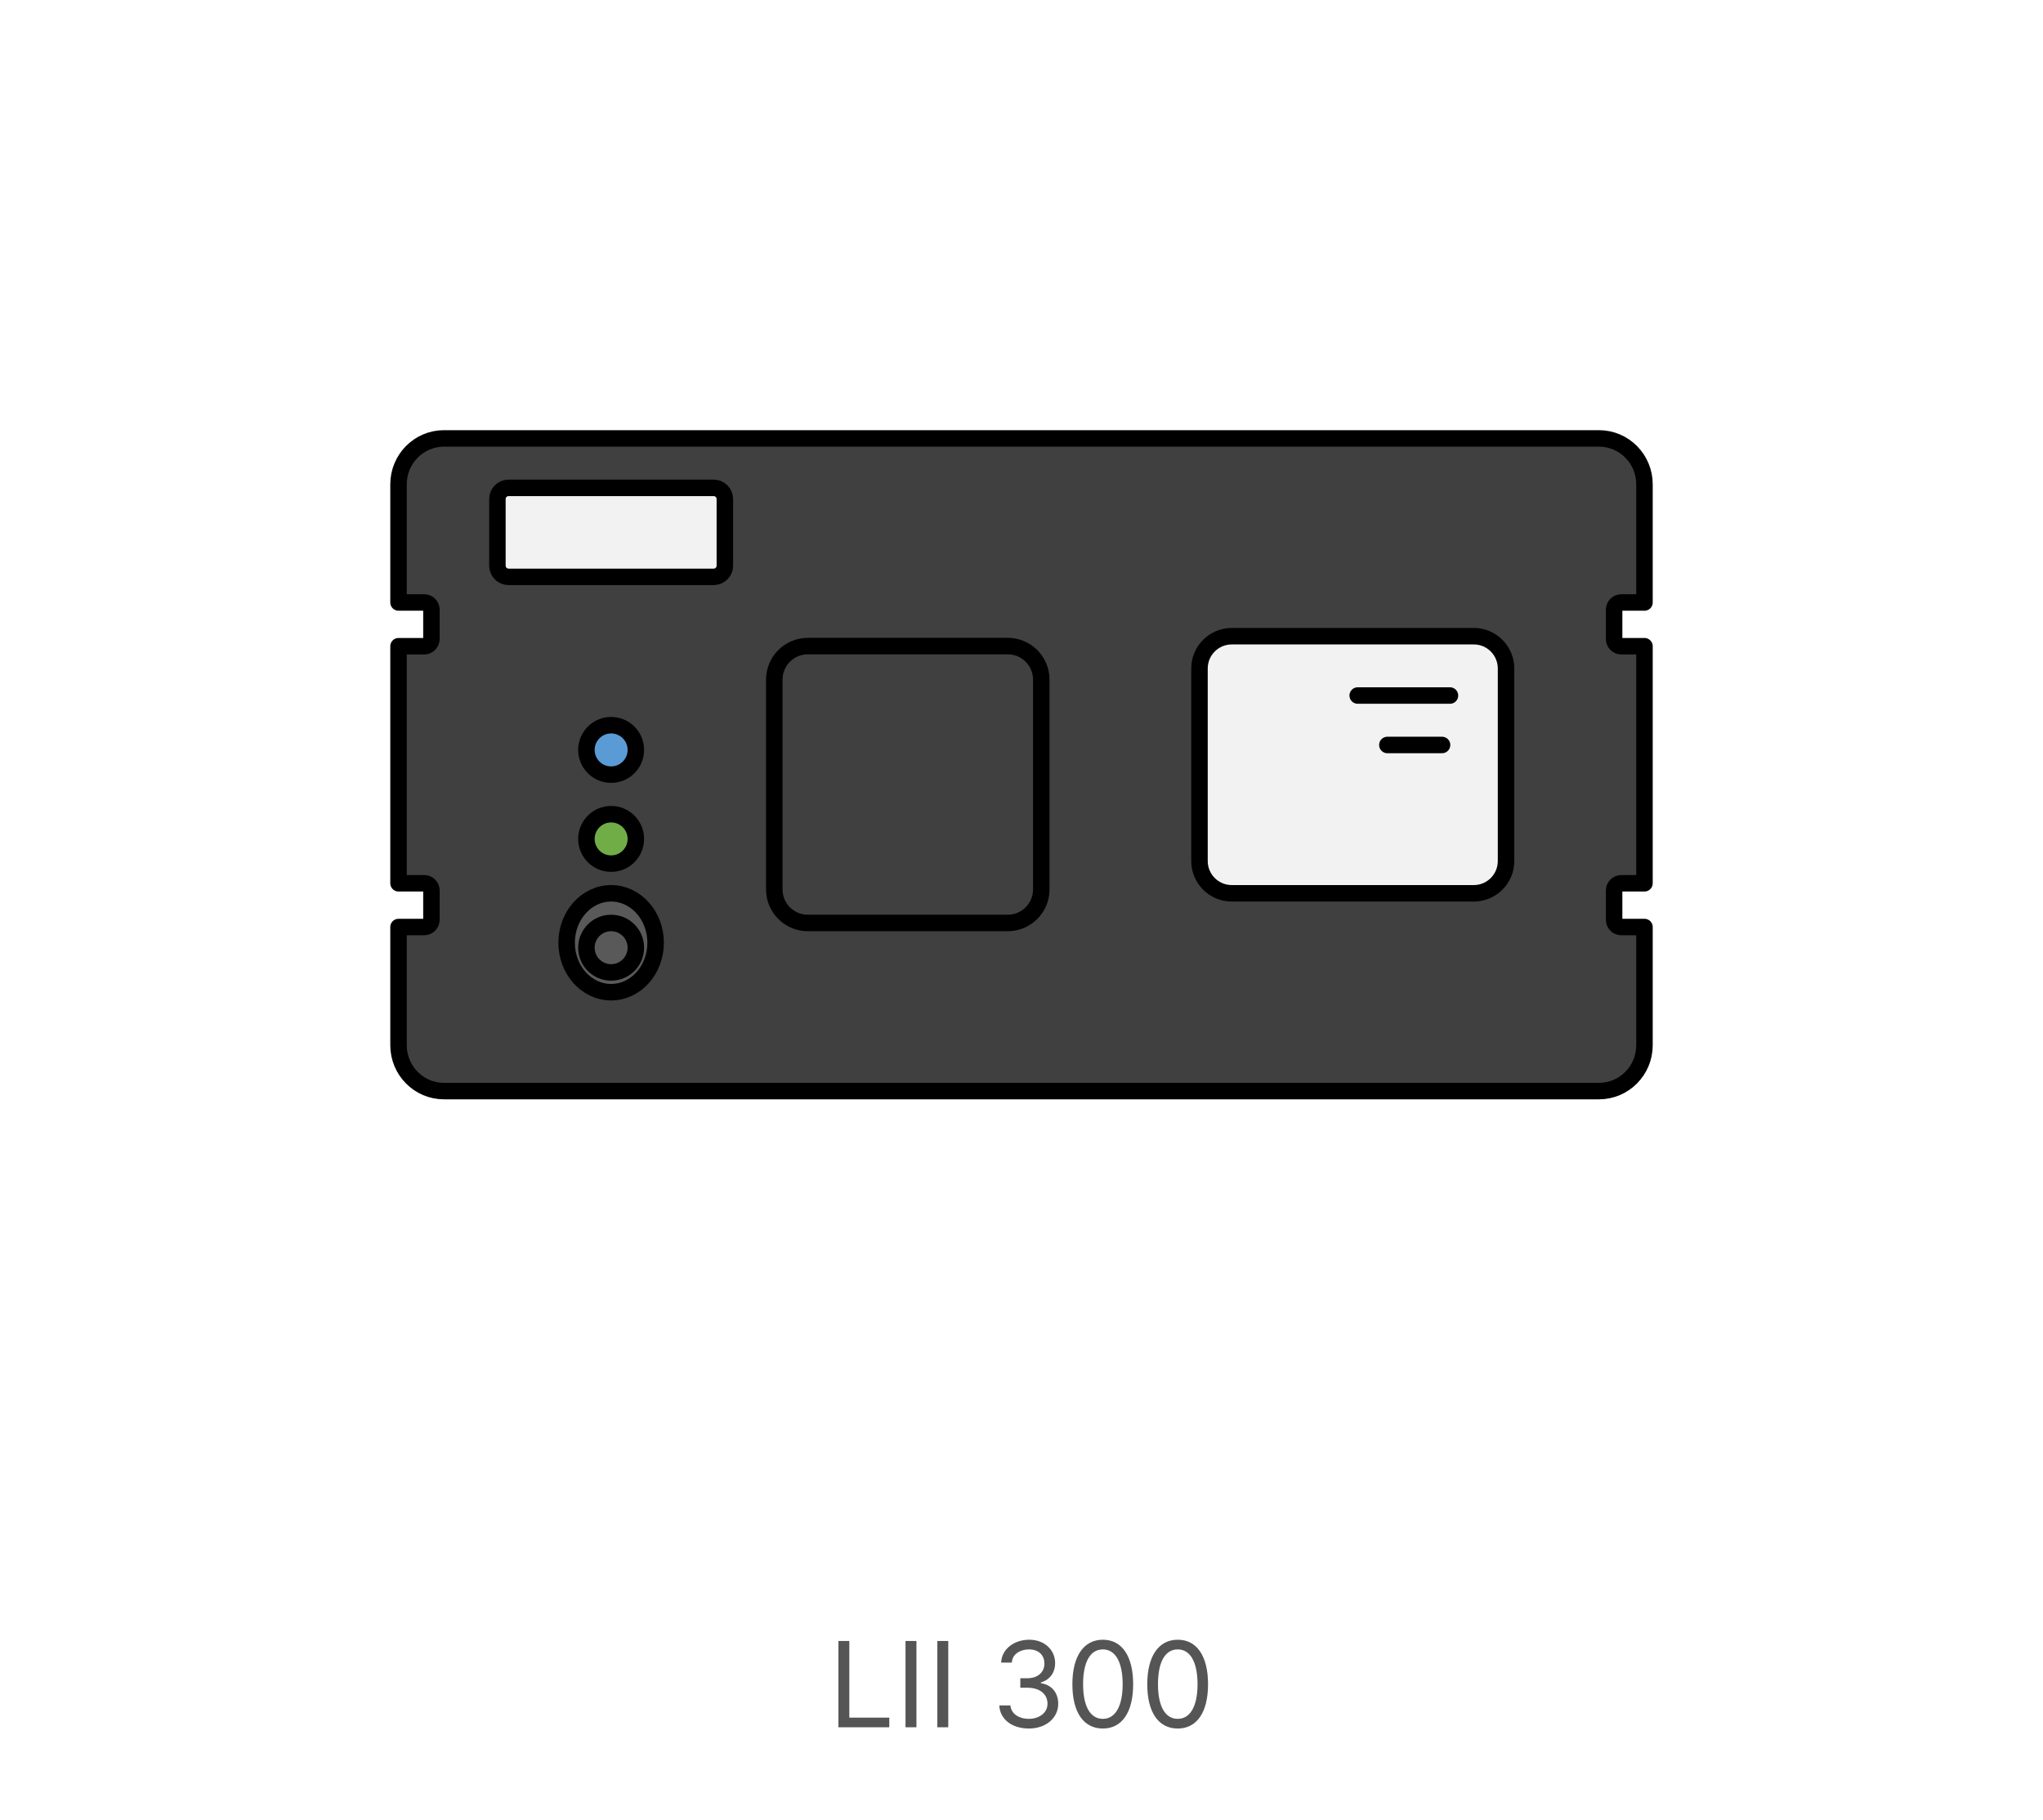
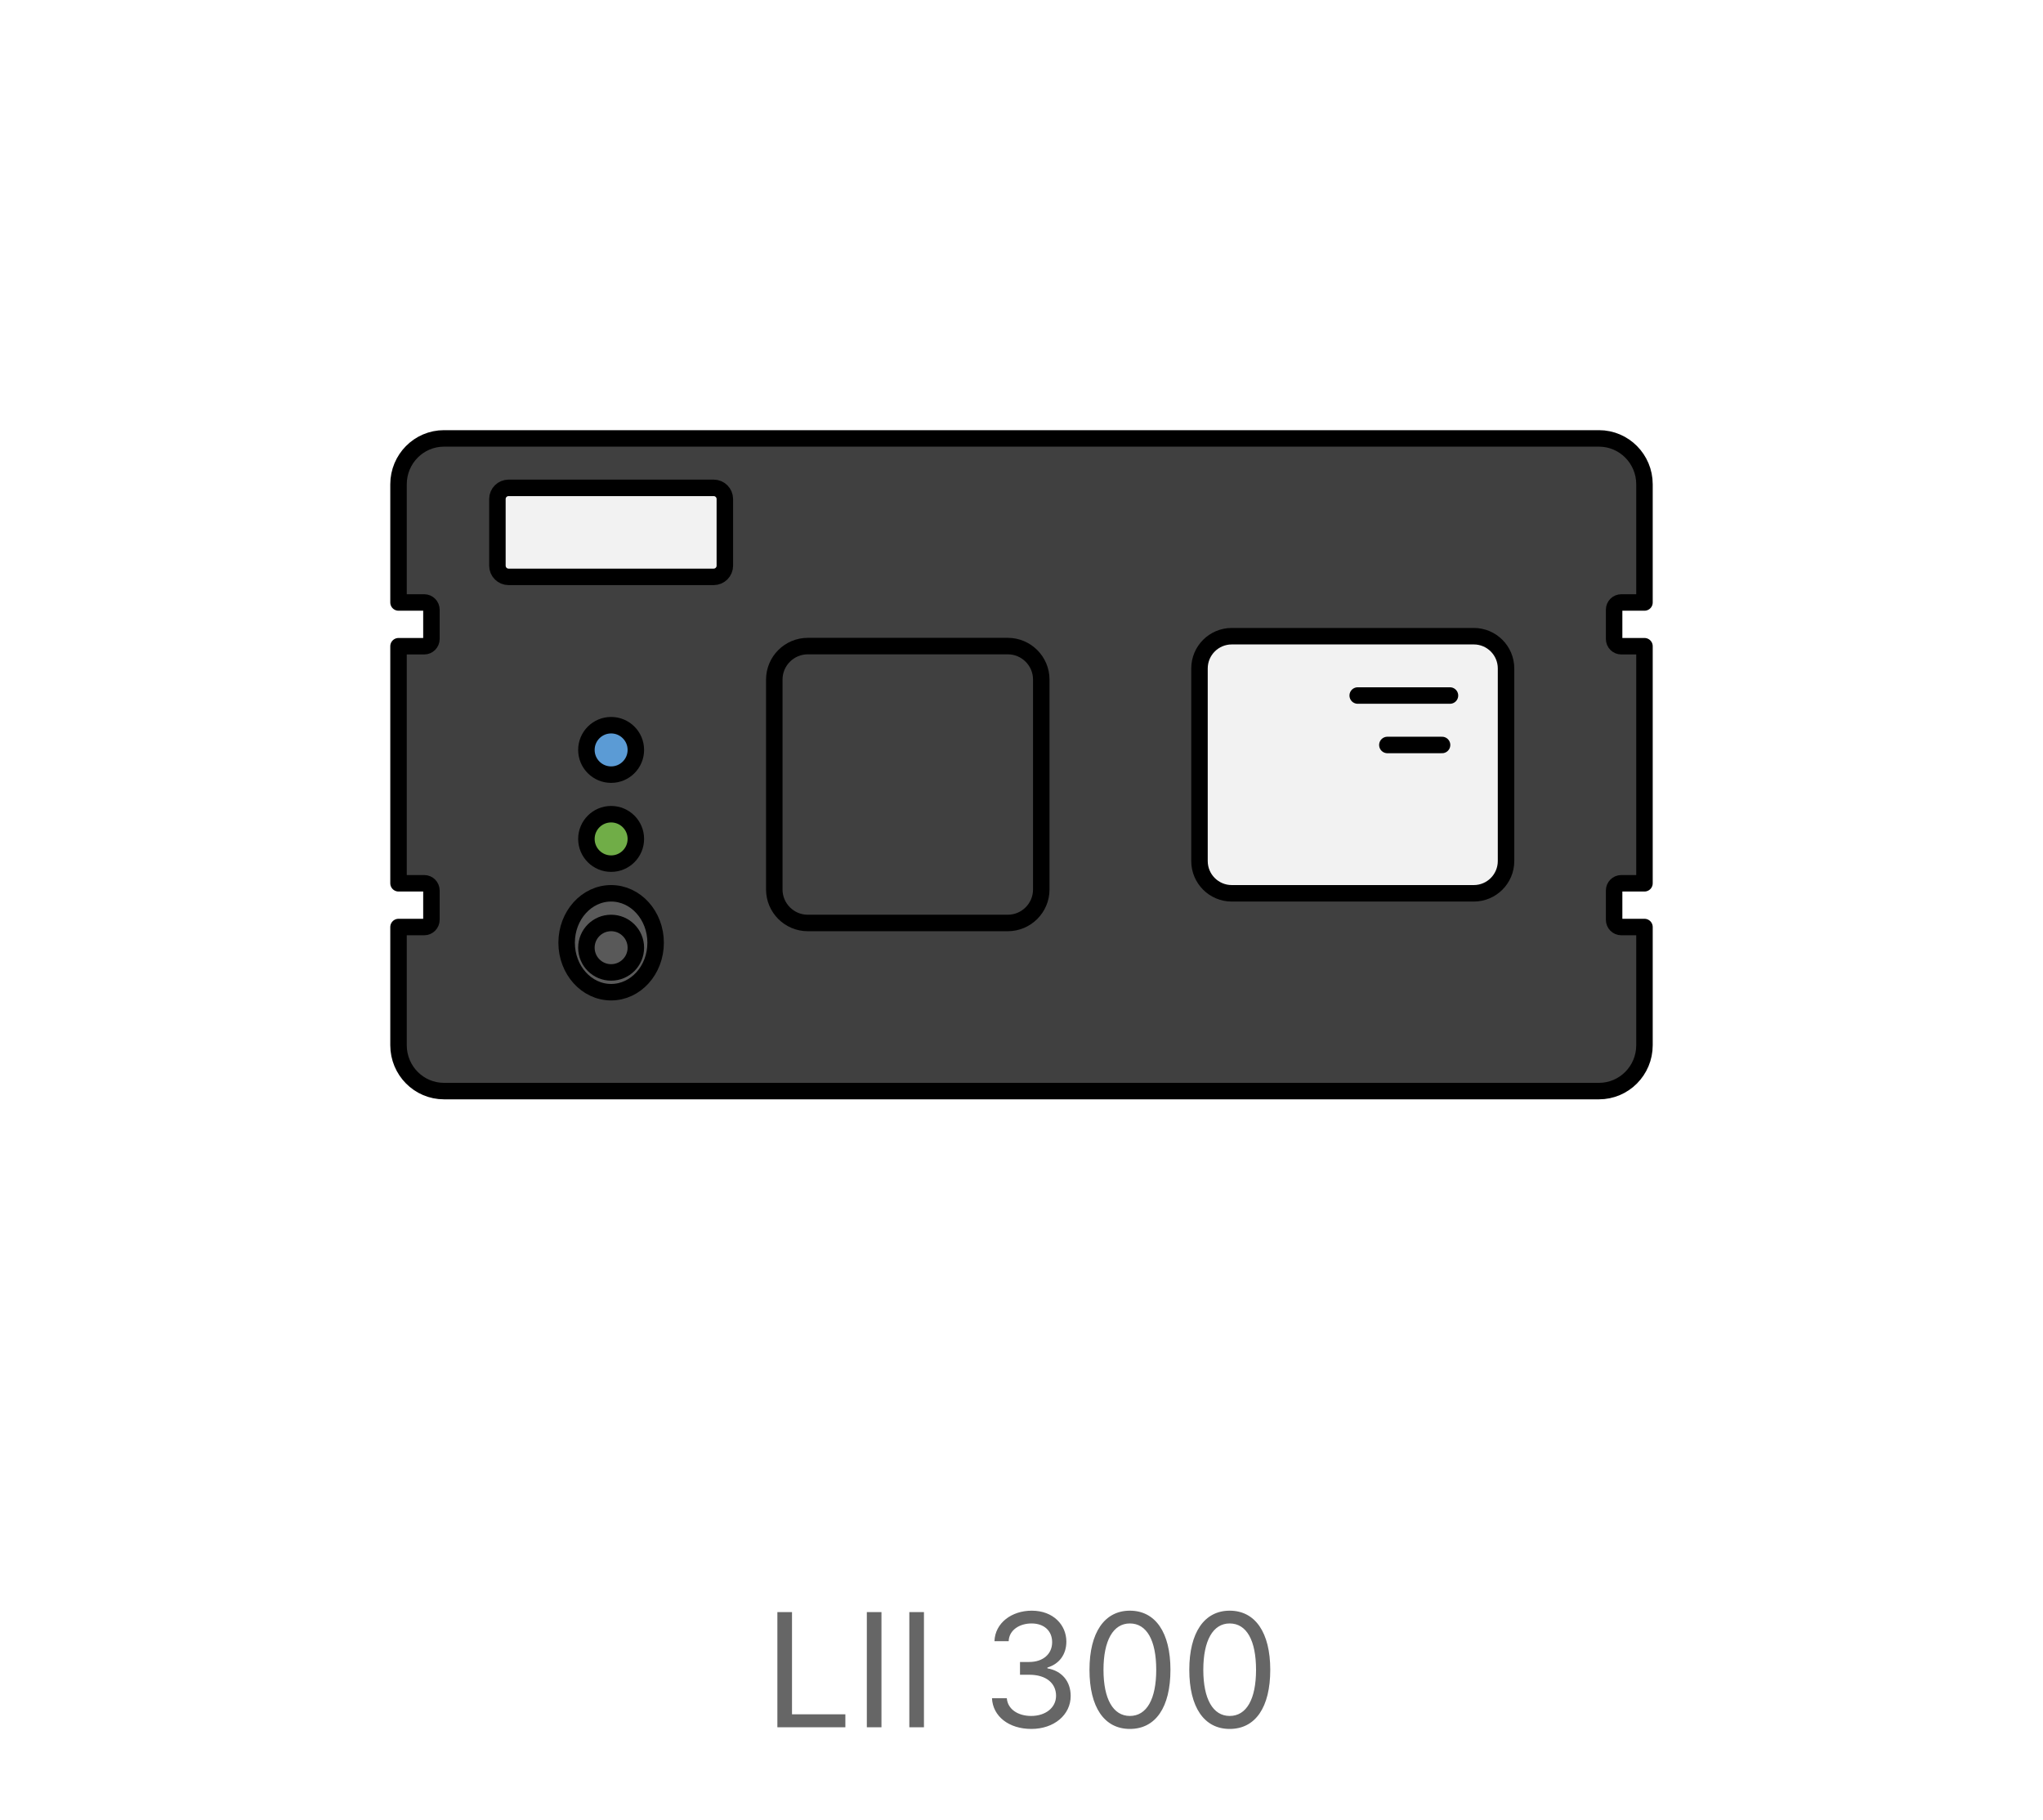
<svg xmlns="http://www.w3.org/2000/svg" width="130.25px" height="116px" overflow="hidden" viewBox="-16.375 -32.5 130.25 138">
  <rect id="bounding-box" x="-16.375" y="-32.5" width="130.25" height="116" fill="none" pointer-events="all" />
  <g id="svg_scaling_group" transform="scale(0.7499985)">
    <g transform="translate(-899 -299)">
      <path d="M905.595 300 1022.4 300C1024.94 300 1027 302.077 1027 304.638L1027 316.59 1024.66 316.59C1024.25 316.59 1023.93 316.921 1023.93 317.328L1023.93 320.277C1023.93 320.684 1024.25 321.014 1024.66 321.014L1027 321.014 1027 329.255 1027 330.2 1027 344.986 1024.66 344.986C1024.25 344.986 1023.93 345.316 1023.93 345.723L1023.93 348.672C1023.93 349.08 1024.25 349.41 1024.66 349.41L1027 349.41 1027 361.362C1027 363.923 1024.94 366 1022.4 366L905.595 366C903.057 366 901 363.923 901 361.362L901 349.41 903.597 349.41C904.001 349.41 904.328 349.08 904.328 348.672L904.328 345.723C904.328 345.316 904.001 344.986 903.597 344.986L901 344.986 901 330.2 901 329.255 901 321.014 903.597 321.014C904.001 321.014 904.328 320.684 904.328 320.277L904.328 317.328C904.328 316.921 904.001 316.59 903.597 316.59L901 316.59 901 304.638C901 302.077 903.057 300 905.595 300Z" stroke="#000000" stroke-width="1.667" stroke-linejoin="round" stroke-miterlimit="10" fill="#404040" fill-rule="evenodd" />
      <path d="M982 323.264C982 321.461 983.461 320 985.264 320L1009.74 320C1011.54 320 1013 321.461 1013 323.264L1013 342.736C1013 344.539 1011.54 346 1009.74 346L985.264 346C983.461 346 982 344.539 982 342.736Z" stroke="#000000" stroke-width="1.667" stroke-linejoin="round" stroke-miterlimit="10" fill="#F2F2F2" fill-rule="evenodd" />
      <path d="M998 326 1007.33 326" stroke="#000000" stroke-width="1.667" stroke-linecap="round" stroke-linejoin="round" stroke-miterlimit="10" fill="none" fill-rule="evenodd" />
      <path d="M1001 331 1006.53 331" stroke="#000000" stroke-width="1.667" stroke-linecap="round" stroke-linejoin="round" stroke-miterlimit="10" fill="none" fill-rule="evenodd" />
      <path d="M911 306.13C911 305.506 911.506 305 912.13 305L932.87 305C933.494 305 934 305.506 934 306.13L934 312.87C934 313.494 933.494 314 932.87 314L912.13 314C911.506 314 911 313.494 911 312.87Z" stroke="#000000" stroke-width="1.667" stroke-linejoin="round" stroke-miterlimit="10" fill="#F2F2F2" fill-rule="evenodd" />
      <path d="M920 331.5C920 330.119 921.119 329 922.5 329 923.881 329 925 330.119 925 331.5 925 332.881 923.881 334 922.5 334 921.119 334 920 332.881 920 331.5Z" stroke="#000000" stroke-width="1.667" stroke-linecap="round" stroke-linejoin="round" stroke-miterlimit="10" fill="#5B9BD5" fill-rule="evenodd" />
      <path d="M920 340.5C920 339.119 921.119 338 922.5 338 923.881 338 925 339.119 925 340.5 925 341.881 923.881 343 922.5 343 921.119 343 920 341.881 920 340.5Z" stroke="#000000" stroke-width="1.667" stroke-linecap="round" stroke-linejoin="round" stroke-miterlimit="10" fill="#70AD47" fill-rule="evenodd" />
      <path d="M918 351C918 348.239 920.015 346 922.5 346 924.985 346 927 348.239 927 351 927 353.761 924.985 356 922.5 356 920.015 356 918 353.761 918 351Z" stroke="#000000" stroke-width="1.667" stroke-linecap="round" stroke-linejoin="round" stroke-miterlimit="10" fill="#595959" fill-rule="evenodd" />
      <path d="M0 2.5C-3.18283e-16 1.119 1.119 -3.18283e-16 2.5 -6.36567e-16 3.881-1.27313e-15 5 1.119 5 2.5 5 3.881 3.881 5 2.5 5 1.119 5-1.59142e-15 3.881 0 2.5Z" stroke="#000000" stroke-width="1.667" stroke-linecap="round" stroke-linejoin="round" stroke-miterlimit="10" fill="#595959" fill-rule="evenodd" transform="matrix(1 0 0 -1 920 354)" />
      <path d="M939 324.39C939 322.518 940.518 321 942.39 321L962.61 321C964.482 321 966 322.518 966 324.39L966 345.61C966 347.482 964.482 349 962.61 349L942.39 349C940.518 349 939 347.482 939 345.61Z" stroke="#000000" stroke-width="1.667" stroke-linejoin="round" stroke-miterlimit="10" fill="none" fill-rule="evenodd" />
    </g>
  </g>
-   <text x="48.75" y="98.5" text-anchor="middle" font-family="-apple-system, BlinkMacSystemFont, sans-serif" font-size="9" fill="#555555" data-labeled="true">LII 300</text>
+   <text x="48.75" y="98.5" text-anchor="middle" font-family="-apple-system, BlinkMacSystemFont, sans-serif" font-size="12" fill="#666666" data-labeled="true">LII 300</text>
</svg>
